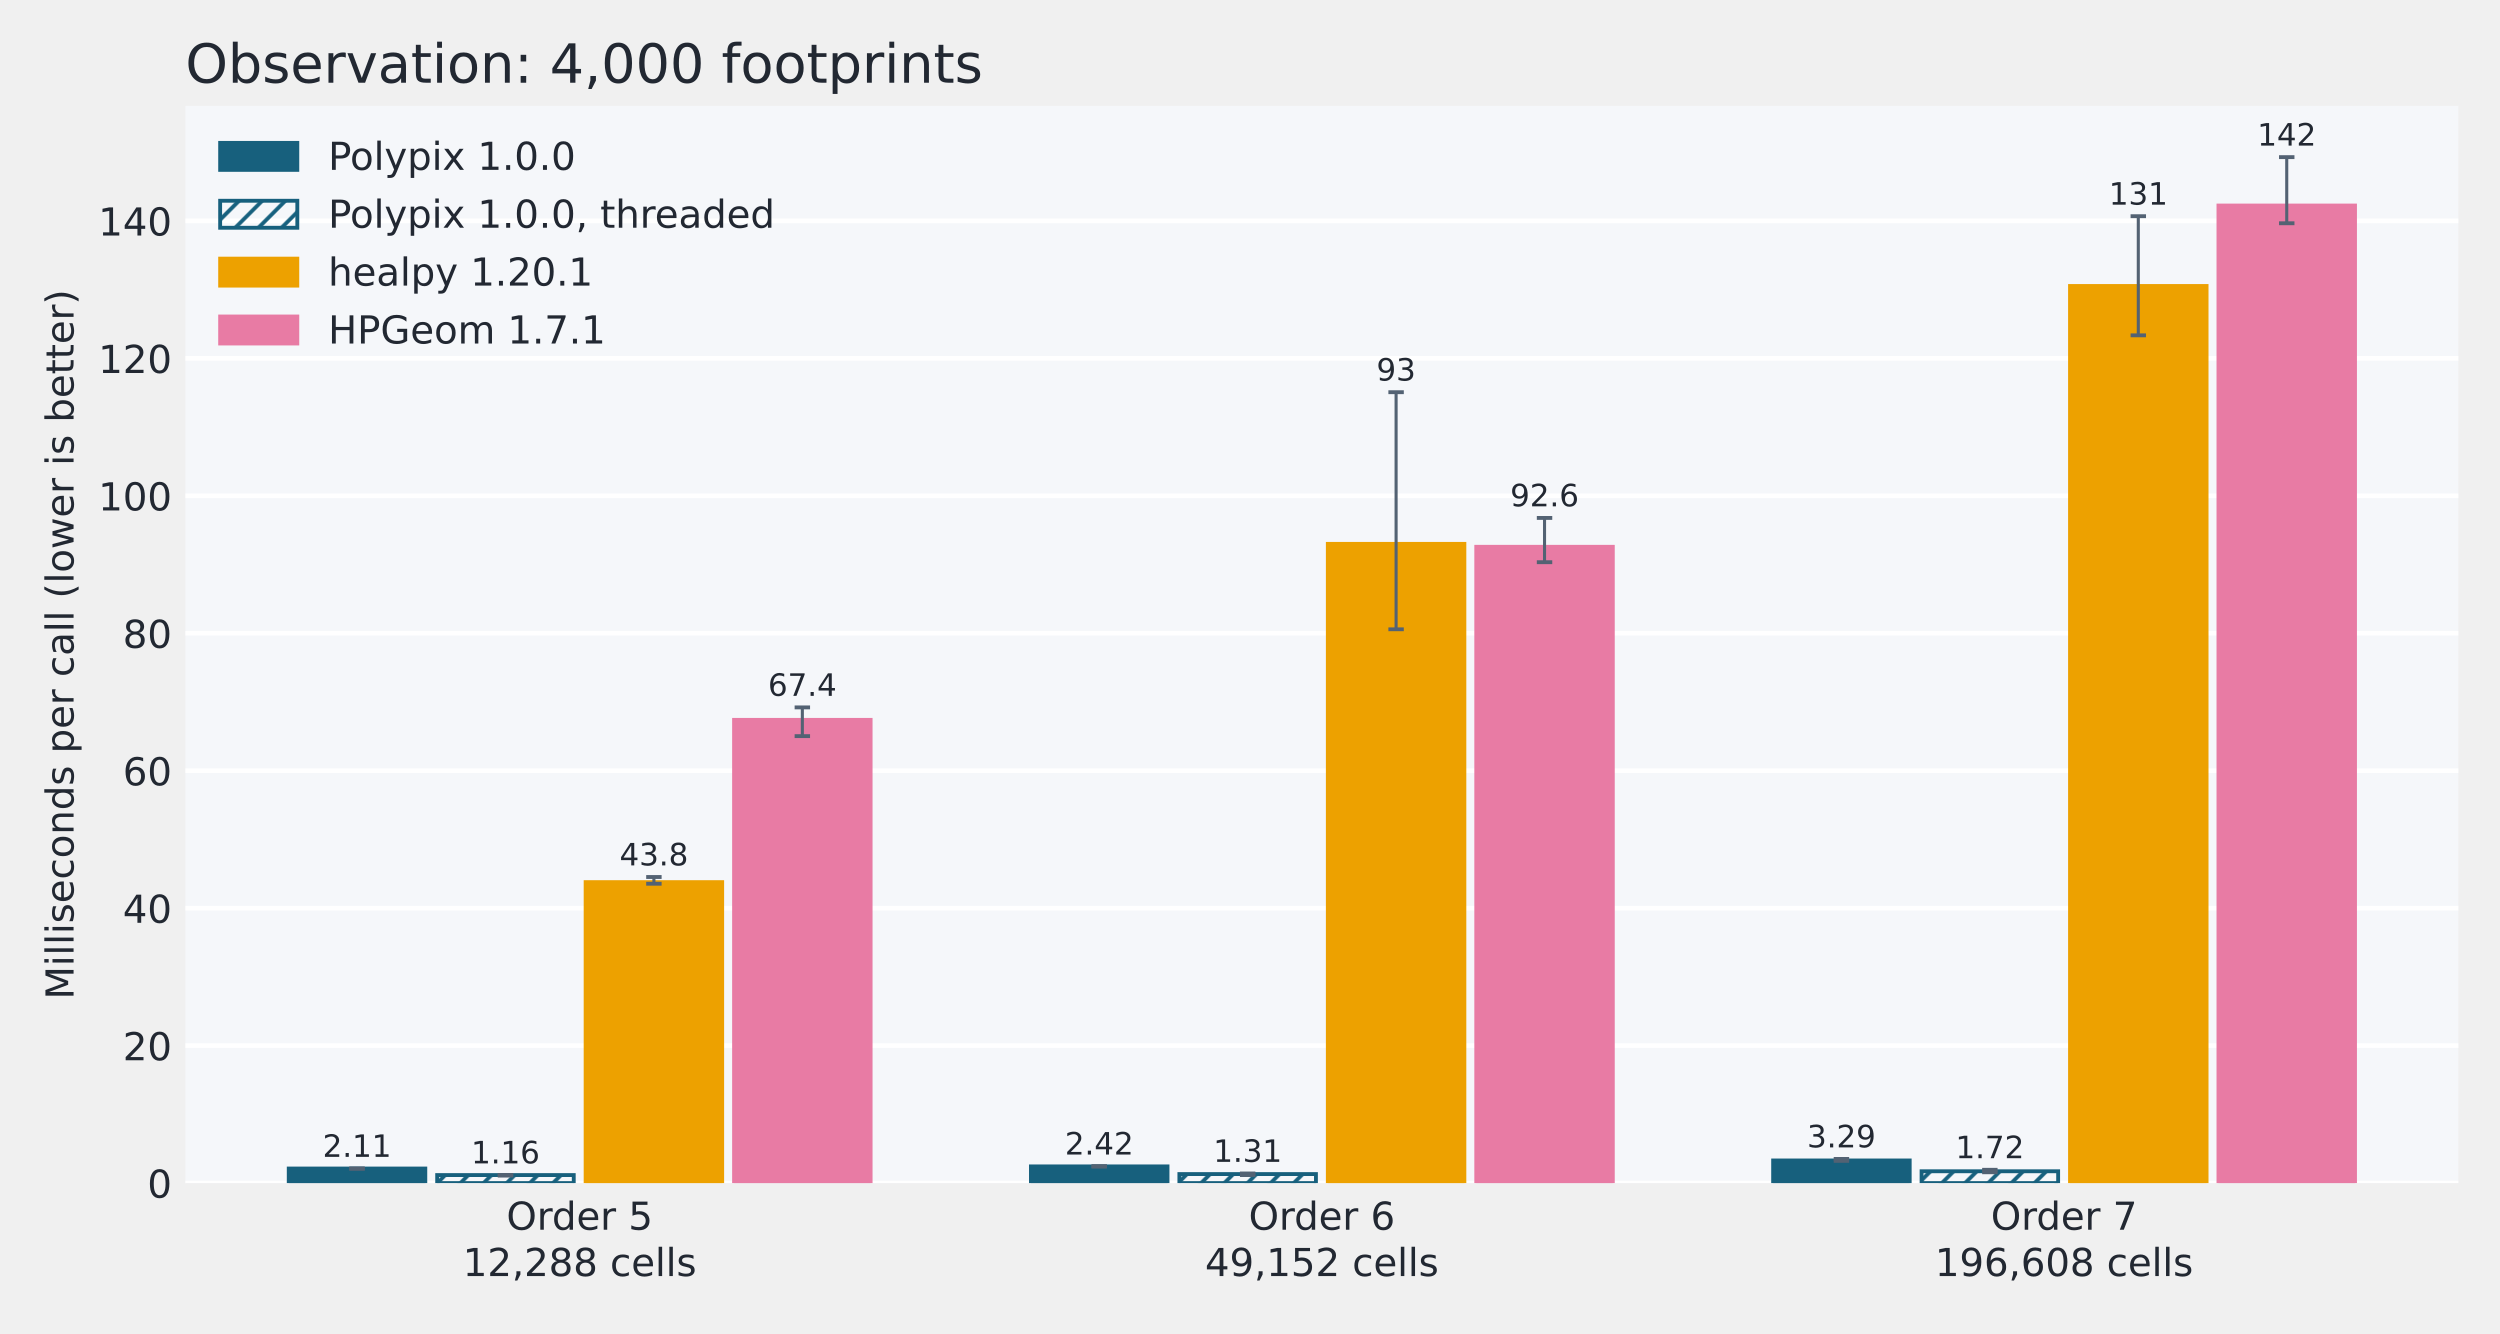
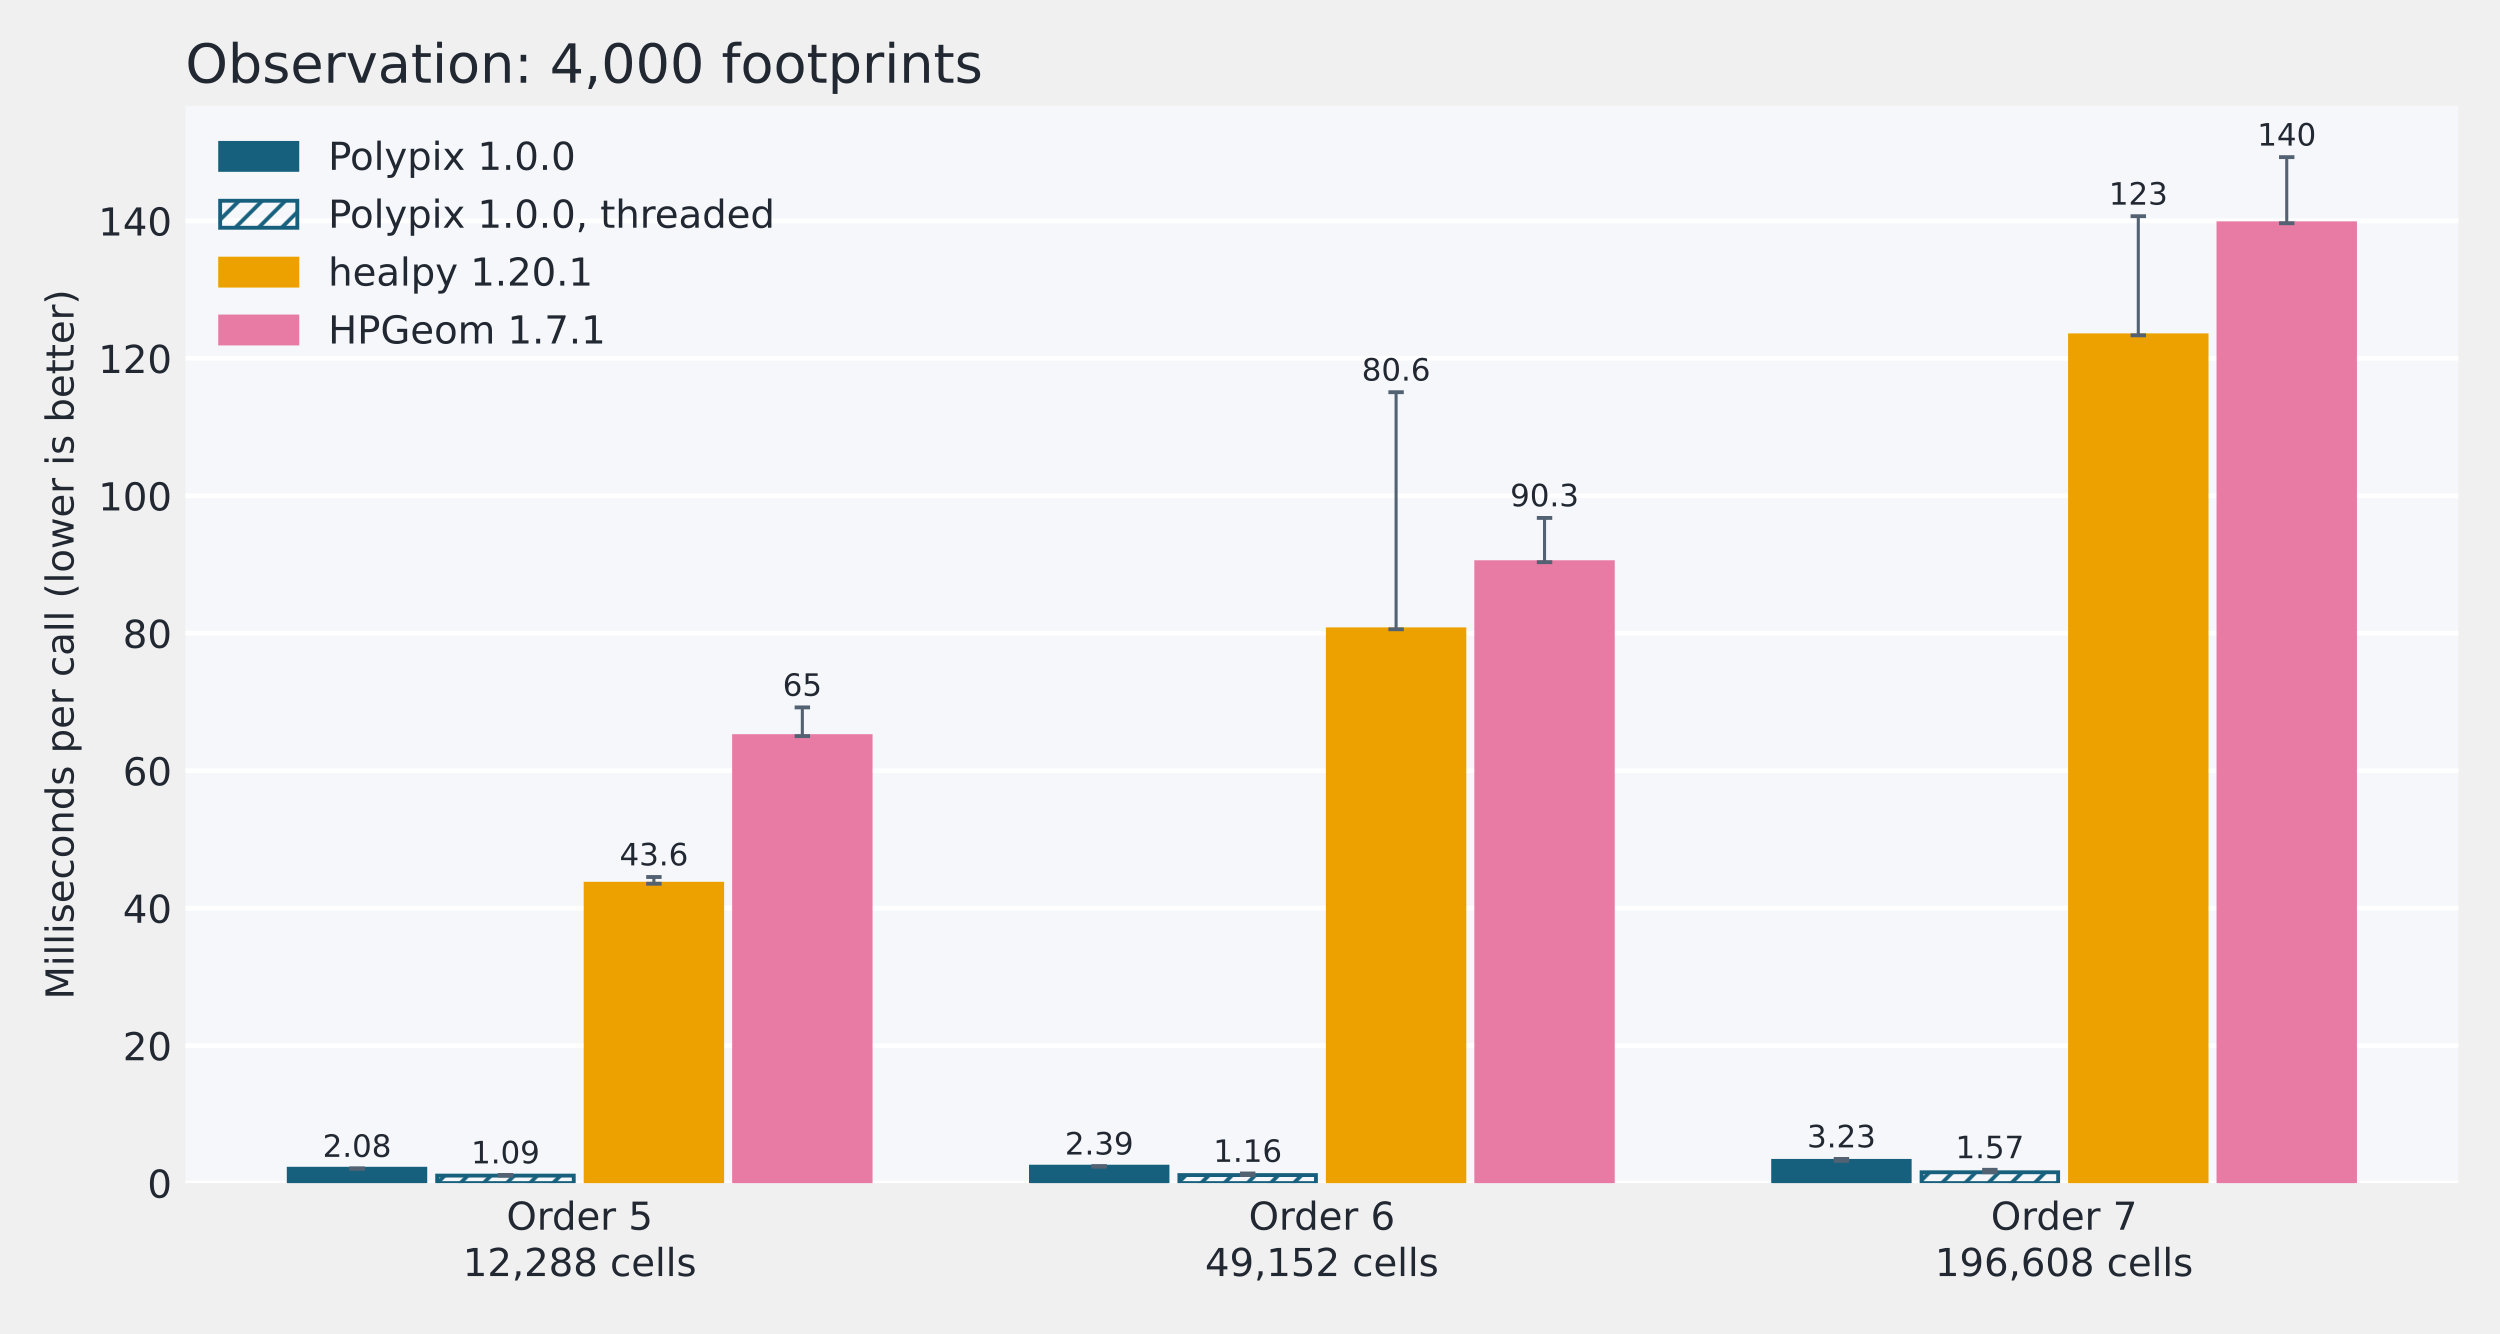
<svg xmlns="http://www.w3.org/2000/svg" xmlns:xlink="http://www.w3.org/1999/xlink" width="648pt" height="345.6pt" viewBox="0 0 648 345.6" version="1.1">
  <defs>
    <style type="text/css">*{stroke-linejoin: round; stroke-linecap: butt}</style>
  </defs>
  <g id="figure_1">
    <g id="patch_1">
      <path d="M 0 345.6  L 648 345.6  L 648 0  L 0 0  L 0 345.6  z " style="fill: none" />
    </g>
    <g id="axes_1">
      <g id="patch_2">
        <path d="M 48.062 306.651  L 637.2 306.651  L 637.2 27.437  L 48.062 27.437  z " style="fill: #f5f7fa" />
      </g>
      <g id="matplotlib.axis_1">
        <g id="xtick_1">
          <g id="line2d_1" />
          <g id="text_1">
            <text style="font-size: 10px; font-family: 'DejaVu Sans', 'Bitstream Vera Sans', 'Computer Modern Sans Serif', 'Lucida Grande', 'Verdana', 'Geneva', 'Lucid', 'Arial', 'Helvetica', 'Avant Garde', sans-serif; fill: #222832" transform="translate(131.2729 318.7508)">Order 5</text>
            <text style="font-size: 10px; font-family: 'DejaVu Sans', 'Bitstream Vera Sans', 'Computer Modern Sans Serif', 'Lucida Grande', 'Verdana', 'Geneva', 'Lucid', 'Arial', 'Helvetica', 'Avant Garde', sans-serif; fill: #222832" transform="translate(119.9604 330.7536)">12,288 cells</text>
          </g>
        </g>
        <g id="xtick_2">
          <g id="line2d_2" />
          <g id="text_2">
            <text style="font-size: 10px; font-family: 'DejaVu Sans', 'Bitstream Vera Sans', 'Computer Modern Sans Serif', 'Lucida Grande', 'Verdana', 'Geneva', 'Lucid', 'Arial', 'Helvetica', 'Avant Garde', sans-serif; fill: #222832" transform="translate(323.6507 318.7508)">Order 6</text>
            <text style="font-size: 10px; font-family: 'DejaVu Sans', 'Bitstream Vera Sans', 'Computer Modern Sans Serif', 'Lucida Grande', 'Verdana', 'Geneva', 'Lucid', 'Arial', 'Helvetica', 'Avant Garde', sans-serif; fill: #222832" transform="translate(312.3382 330.7536)">49,152 cells</text>
          </g>
        </g>
        <g id="xtick_3">
          <g id="line2d_3" />
          <g id="text_3">
            <text style="font-size: 10px; font-family: 'DejaVu Sans', 'Bitstream Vera Sans', 'Computer Modern Sans Serif', 'Lucida Grande', 'Verdana', 'Geneva', 'Lucid', 'Arial', 'Helvetica', 'Avant Garde', sans-serif; fill: #222832" transform="translate(516.0285 318.7508)">Order 7</text>
            <text style="font-size: 10px; font-family: 'DejaVu Sans', 'Bitstream Vera Sans', 'Computer Modern Sans Serif', 'Lucida Grande', 'Verdana', 'Geneva', 'Lucid', 'Arial', 'Helvetica', 'Avant Garde', sans-serif; fill: #222832" transform="translate(501.5347 330.7536)">196,608 cells</text>
          </g>
        </g>
      </g>
      <g id="matplotlib.axis_2">
        <g id="ytick_1">
          <g id="line2d_4">
            <path d="M 48.062 306.651  L 637.2 306.651  " clip-path="url(#pad7b4c3ce9)" style="fill: none; stroke: #ffffff; stroke-width: 1.2; stroke-linecap: square" />
          </g>
          <g id="line2d_5" />
          <g id="text_4">
            <text style="font-size: 10px; font-family: 'DejaVu Sans', 'Bitstream Vera Sans', 'Computer Modern Sans Serif', 'Lucida Grande', 'Verdana', 'Geneva', 'Lucid', 'Arial', 'Helvetica', 'Avant Garde', sans-serif; text-anchor: end; fill: #222832" x="44.562" y="310.45" transform="rotate(-0 44.56234 310.4502)">0</text>
          </g>
        </g>
        <g id="ytick_2">
          <g id="line2d_6">
            <path d="M 48.062 271.023  L 637.2 271.023  " clip-path="url(#pad7b4c3ce9)" style="fill: none; stroke: #ffffff; stroke-width: 1.2; stroke-linecap: square" />
          </g>
          <g id="line2d_7" />
          <g id="text_5">
            <text style="font-size: 10px; font-family: 'DejaVu Sans', 'Bitstream Vera Sans', 'Computer Modern Sans Serif', 'Lucida Grande', 'Verdana', 'Geneva', 'Lucid', 'Arial', 'Helvetica', 'Avant Garde', sans-serif; text-anchor: end; fill: #222832" x="44.562" y="274.821" transform="rotate(-0 44.56234 274.8215)">20</text>
          </g>
        </g>
        <g id="ytick_3">
          <g id="line2d_8">
            <path d="M 48.062 235.394  L 637.2 235.394  " clip-path="url(#pad7b4c3ce9)" style="fill: none; stroke: #ffffff; stroke-width: 1.2; stroke-linecap: square" />
          </g>
          <g id="line2d_9" />
          <g id="text_6">
            <text style="font-size: 10px; font-family: 'DejaVu Sans', 'Bitstream Vera Sans', 'Computer Modern Sans Serif', 'Lucida Grande', 'Verdana', 'Geneva', 'Lucid', 'Arial', 'Helvetica', 'Avant Garde', sans-serif; text-anchor: end; fill: #222832" x="44.562" y="239.193" transform="rotate(-0 44.56234 239.1928)">40</text>
          </g>
        </g>
        <g id="ytick_4">
          <g id="line2d_10">
            <path d="M 48.062 199.765  L 637.2 199.765  " clip-path="url(#pad7b4c3ce9)" style="fill: none; stroke: #ffffff; stroke-width: 1.2; stroke-linecap: square" />
          </g>
          <g id="line2d_11" />
          <g id="text_7">
            <text style="font-size: 10px; font-family: 'DejaVu Sans', 'Bitstream Vera Sans', 'Computer Modern Sans Serif', 'Lucida Grande', 'Verdana', 'Geneva', 'Lucid', 'Arial', 'Helvetica', 'Avant Garde', sans-serif; text-anchor: end; fill: #222832" x="44.562" y="203.564" transform="rotate(-0 44.56234 203.564)">60</text>
          </g>
        </g>
        <g id="ytick_5">
          <g id="line2d_12">
            <path d="M 48.062 164.136  L 637.2 164.136  " clip-path="url(#pad7b4c3ce9)" style="fill: none; stroke: #ffffff; stroke-width: 1.2; stroke-linecap: square" />
          </g>
          <g id="line2d_13" />
          <g id="text_8">
            <text style="font-size: 10px; font-family: 'DejaVu Sans', 'Bitstream Vera Sans', 'Computer Modern Sans Serif', 'Lucida Grande', 'Verdana', 'Geneva', 'Lucid', 'Arial', 'Helvetica', 'Avant Garde', sans-serif; text-anchor: end; fill: #222832" x="44.562" y="167.935" transform="rotate(-0 44.56234 167.9353)">80</text>
          </g>
        </g>
        <g id="ytick_6">
          <g id="line2d_14">
            <path d="M 48.062 128.508  L 637.2 128.508  " clip-path="url(#pad7b4c3ce9)" style="fill: none; stroke: #ffffff; stroke-width: 1.2; stroke-linecap: square" />
          </g>
          <g id="line2d_15" />
          <g id="text_9">
            <text style="font-size: 10px; font-family: 'DejaVu Sans', 'Bitstream Vera Sans', 'Computer Modern Sans Serif', 'Lucida Grande', 'Verdana', 'Geneva', 'Lucid', 'Arial', 'Helvetica', 'Avant Garde', sans-serif; text-anchor: end; fill: #222832" x="44.562" y="132.307" transform="rotate(-0 44.56234 132.3065)">100</text>
          </g>
        </g>
        <g id="ytick_7">
          <g id="line2d_16">
            <path d="M 48.062 92.879  L 637.2 92.879  " clip-path="url(#pad7b4c3ce9)" style="fill: none; stroke: #ffffff; stroke-width: 1.2; stroke-linecap: square" />
          </g>
          <g id="line2d_17" />
          <g id="text_10">
            <text style="font-size: 10px; font-family: 'DejaVu Sans', 'Bitstream Vera Sans', 'Computer Modern Sans Serif', 'Lucida Grande', 'Verdana', 'Geneva', 'Lucid', 'Arial', 'Helvetica', 'Avant Garde', sans-serif; text-anchor: end; fill: #222832" x="44.562" y="96.678" transform="rotate(-0 44.56234 96.67781)">120</text>
          </g>
        </g>
        <g id="ytick_8">
          <g id="line2d_18">
            <path d="M 48.062 57.25  L 637.2 57.25  " clip-path="url(#pad7b4c3ce9)" style="fill: none; stroke: #ffffff; stroke-width: 1.2; stroke-linecap: square" />
          </g>
          <g id="line2d_19" />
          <g id="text_11">
            <text style="font-size: 10px; font-family: 'DejaVu Sans', 'Bitstream Vera Sans', 'Computer Modern Sans Serif', 'Lucida Grande', 'Verdana', 'Geneva', 'Lucid', 'Arial', 'Helvetica', 'Avant Garde', sans-serif; text-anchor: end; fill: #222832" x="44.562" y="61.049" transform="rotate(-0 44.56234 61.04907)">140</text>
          </g>
        </g>
        <g id="text_12">
          <text style="font-size: 10px; font-family: 'DejaVu Sans', 'Bitstream Vera Sans', 'Computer Modern Sans Serif', 'Lucida Grande', 'Verdana', 'Geneva', 'Lucid', 'Arial', 'Helvetica', 'Avant Garde', sans-serif; text-anchor: middle; fill: #222832" x="19.073" y="167.044" transform="rotate(-90 19.0725 167.0441)">Milliseconds per call (lower is better)</text>
        </g>
      </g>
      <g id="patch_3">
-         <path d="M 74.841 306.651  L 110.239 306.651  L 110.239 302.884  L 74.841 302.884  z " clip-path="url(#pad7b4c3ce9)" style="fill: #17607d; stroke: #17607d; stroke-linejoin: miter" />
+         <path d="M 74.841 306.651  L 110.239 306.651  L 110.239 302.939  L 74.841 302.939  z " clip-path="url(#pad7b4c3ce9)" style="fill: #17607d; stroke: #17607d; stroke-linejoin: miter" />
      </g>
      <g id="patch_4">
-         <path d="M 267.219 306.651  L 302.617 306.651  L 302.617 302.334  L 267.219 302.334  z " clip-path="url(#pad7b4c3ce9)" style="fill: #17607d; stroke: #17607d; stroke-linejoin: miter" />
+         <path d="M 267.219 306.651  L 302.617 306.651  L 302.617 302.392  L 267.219 302.392  z " clip-path="url(#pad7b4c3ce9)" style="fill: #17607d; stroke: #17607d; stroke-linejoin: miter" />
      </g>
      <g id="patch_5">
-         <path d="M 459.597 306.651  L 494.994 306.651  L 494.994 300.789  L 459.597 300.789  z " clip-path="url(#pad7b4c3ce9)" style="fill: #17607d; stroke: #17607d; stroke-linejoin: miter" />
+         <path d="M 459.597 306.651  L 494.994 306.651  L 494.994 300.9  L 459.597 300.9  z " clip-path="url(#pad7b4c3ce9)" style="fill: #17607d; stroke: #17607d; stroke-linejoin: miter" />
      </g>
      <g id="patch_6">
-         <path d="M 113.317 306.651  L 148.714 306.651  L 148.714 304.583  L 113.317 304.583  z " clip-path="url(#pad7b4c3ce9)" style="fill: url(#h98c6394e54); stroke: #17607d; stroke-linejoin: miter" />
+         <path d="M 113.317 306.651  L 148.714 306.651  L 148.714 304.713  L 113.317 304.713  z " clip-path="url(#pad7b4c3ce9)" style="fill: url(#h98c6394e54); stroke: #17607d; stroke-linejoin: miter" />
      </g>
      <g id="patch_7">
-         <path d="M 305.695 306.651  L 341.092 306.651  L 341.092 304.314  L 305.695 304.314  z " clip-path="url(#pad7b4c3ce9)" style="fill: url(#h98c6394e54); stroke: #17607d; stroke-linejoin: miter" />
+         <path d="M 305.695 306.651  L 341.092 306.651  L 341.092 304.578  L 305.695 304.578  z " clip-path="url(#pad7b4c3ce9)" style="fill: url(#h98c6394e54); stroke: #17607d; stroke-linejoin: miter" />
      </g>
      <g id="patch_8">
-         <path d="M 498.072 306.651  L 533.47 306.651  L 533.47 303.592  L 498.072 303.592  z " clip-path="url(#pad7b4c3ce9)" style="fill: url(#h98c6394e54); stroke: #17607d; stroke-linejoin: miter" />
+         <path d="M 498.072 306.651  L 533.47 306.651  L 533.47 303.853  L 498.072 303.853  z " clip-path="url(#pad7b4c3ce9)" style="fill: url(#h98c6394e54); stroke: #17607d; stroke-linejoin: miter" />
      </g>
      <g id="patch_9">
-         <path d="M 151.792 306.651  L 187.19 306.651  L 187.19 228.652  L 151.792 228.652  z " clip-path="url(#pad7b4c3ce9)" style="fill: #eda100; stroke: #eda100; stroke-linejoin: miter" />
+         <path d="M 151.792 306.651  L 187.19 306.651  L 187.19 229.069  L 151.792 229.069  z " clip-path="url(#pad7b4c3ce9)" style="fill: #eda100; stroke: #eda100; stroke-linejoin: miter" />
      </g>
      <g id="patch_10">
-         <path d="M 344.17 306.651  L 379.568 306.651  L 379.568 140.97  L 344.17 140.97  z " clip-path="url(#pad7b4c3ce9)" style="fill: #eda100; stroke: #eda100; stroke-linejoin: miter" />
+         <path d="M 344.17 306.651  L 379.568 306.651  L 379.568 163.115  L 344.17 163.115  z " clip-path="url(#pad7b4c3ce9)" style="fill: #eda100; stroke: #eda100; stroke-linejoin: miter" />
      </g>
      <g id="patch_11">
-         <path d="M 536.548 306.651  L 571.945 306.651  L 571.945 74.124  L 536.548 74.124  z " clip-path="url(#pad7b4c3ce9)" style="fill: #eda100; stroke: #eda100; stroke-linejoin: miter" />
+         <path d="M 536.548 306.651  L 571.945 306.651  L 571.945 86.924  L 536.548 86.924  z " clip-path="url(#pad7b4c3ce9)" style="fill: #eda100; stroke: #eda100; stroke-linejoin: miter" />
      </g>
      <g id="patch_12">
-         <path d="M 190.268 306.651  L 225.665 306.651  L 225.665 186.591  L 190.268 186.591  z " clip-path="url(#pad7b4c3ce9)" style="fill: #e87ba4; stroke: #e87ba4; stroke-linejoin: miter" />
+         <path d="M 190.268 306.651  L 225.665 306.651  L 225.665 190.8  L 190.268 190.8  z " clip-path="url(#pad7b4c3ce9)" style="fill: #e87ba4; stroke: #e87ba4; stroke-linejoin: miter" />
      </g>
      <g id="patch_13">
-         <path d="M 382.646 306.651  L 418.043 306.651  L 418.043 141.73  L 382.646 141.73  z " clip-path="url(#pad7b4c3ce9)" style="fill: #e87ba4; stroke: #e87ba4; stroke-linejoin: miter" />
+         <path d="M 382.646 306.651  L 418.043 306.651  L 418.043 145.716  L 382.646 145.716  z " clip-path="url(#pad7b4c3ce9)" style="fill: #e87ba4; stroke: #e87ba4; stroke-linejoin: miter" />
      </g>
      <g id="patch_14">
-         <path d="M 575.024 306.651  L 610.421 306.651  L 610.421 53.278  L 575.024 53.278  z " clip-path="url(#pad7b4c3ce9)" style="fill: #e87ba4; stroke: #e87ba4; stroke-linejoin: miter" />
+         <path d="M 575.024 306.651  L 610.421 306.651  L 610.421 57.871  L 575.024 57.871  z " clip-path="url(#pad7b4c3ce9)" style="fill: #e87ba4; stroke: #e87ba4; stroke-linejoin: miter" />
      </g>
      <g id="LineCollection_1">
        <path d="M 92.54 302.939  L 92.54 302.863  " clip-path="url(#pad7b4c3ce9)" style="fill: none; stroke: #536273; stroke-width: 0.8" />
        <path d="M 284.918 302.392  L 284.918 302.259  " clip-path="url(#pad7b4c3ce9)" style="fill: none; stroke: #536273; stroke-width: 0.8" />
        <path d="M 477.296 300.9  L 477.296 300.398  " clip-path="url(#pad7b4c3ce9)" style="fill: none; stroke: #536273; stroke-width: 0.8" />
      </g>
      <g id="line2d_20">
        <defs>
          <path id="mb714dc28e4" d="M 2 0  L -2 -0  " style="stroke: #536273" />
        </defs>
        <g clip-path="url(#pad7b4c3ce9)">
          <use xlink:href="#mb714dc28e4" x="92.54" y="302.939" style="fill: #1f77b4; stroke: #536273" />
          <use xlink:href="#mb714dc28e4" x="284.918" y="302.392" style="fill: #1f77b4; stroke: #536273" />
          <use xlink:href="#mb714dc28e4" x="477.296" y="300.9" style="fill: #1f77b4; stroke: #536273" />
        </g>
      </g>
      <g id="line2d_21">
        <g clip-path="url(#pad7b4c3ce9)">
          <use xlink:href="#mb714dc28e4" x="92.54" y="302.863" style="fill: #1f77b4; stroke: #536273" />
          <use xlink:href="#mb714dc28e4" x="284.918" y="302.259" style="fill: #1f77b4; stroke: #536273" />
          <use xlink:href="#mb714dc28e4" x="477.296" y="300.398" style="fill: #1f77b4; stroke: #536273" />
        </g>
      </g>
      <g id="LineCollection_2">
        <path d="M 131.016 304.713  L 131.016 304.548  " clip-path="url(#pad7b4c3ce9)" style="fill: none; stroke: #536273; stroke-width: 0.8" />
        <path d="M 323.393 304.578  L 323.393 304.166  " clip-path="url(#pad7b4c3ce9)" style="fill: none; stroke: #536273; stroke-width: 0.8" />
        <path d="M 515.771 303.853  L 515.771 303.203  " clip-path="url(#pad7b4c3ce9)" style="fill: none; stroke: #536273; stroke-width: 0.8" />
      </g>
      <g id="line2d_22">
        <g clip-path="url(#pad7b4c3ce9)">
          <use xlink:href="#mb714dc28e4" x="131.016" y="304.713" style="fill: #1f77b4; stroke: #536273" />
          <use xlink:href="#mb714dc28e4" x="323.393" y="304.578" style="fill: #1f77b4; stroke: #536273" />
          <use xlink:href="#mb714dc28e4" x="515.771" y="303.853" style="fill: #1f77b4; stroke: #536273" />
        </g>
      </g>
      <g id="line2d_23">
        <g clip-path="url(#pad7b4c3ce9)">
          <use xlink:href="#mb714dc28e4" x="131.016" y="304.548" style="fill: #1f77b4; stroke: #536273" />
          <use xlink:href="#mb714dc28e4" x="323.393" y="304.166" style="fill: #1f77b4; stroke: #536273" />
          <use xlink:href="#mb714dc28e4" x="515.771" y="303.203" style="fill: #1f77b4; stroke: #536273" />
        </g>
      </g>
      <g id="LineCollection_3">
        <path d="M 169.491 229.069  L 169.491 227.317  " clip-path="url(#pad7b4c3ce9)" style="fill: none; stroke: #536273; stroke-width: 0.8" />
        <path d="M 361.869 163.115  L 361.869 101.655  " clip-path="url(#pad7b4c3ce9)" style="fill: none; stroke: #536273; stroke-width: 0.8" />
        <path d="M 554.247 86.924  L 554.247 56.042  " clip-path="url(#pad7b4c3ce9)" style="fill: none; stroke: #536273; stroke-width: 0.8" />
      </g>
      <g id="line2d_24">
        <g clip-path="url(#pad7b4c3ce9)">
          <use xlink:href="#mb714dc28e4" x="169.491" y="229.069" style="fill: #1f77b4; stroke: #536273" />
          <use xlink:href="#mb714dc28e4" x="361.869" y="163.115" style="fill: #1f77b4; stroke: #536273" />
          <use xlink:href="#mb714dc28e4" x="554.247" y="86.924" style="fill: #1f77b4; stroke: #536273" />
        </g>
      </g>
      <g id="line2d_25">
        <g clip-path="url(#pad7b4c3ce9)">
          <use xlink:href="#mb714dc28e4" x="169.491" y="227.317" style="fill: #1f77b4; stroke: #536273" />
          <use xlink:href="#mb714dc28e4" x="361.869" y="101.655" style="fill: #1f77b4; stroke: #536273" />
          <use xlink:href="#mb714dc28e4" x="554.247" y="56.042" style="fill: #1f77b4; stroke: #536273" />
        </g>
      </g>
      <g id="LineCollection_4">
        <path d="M 207.967 190.8  L 207.967 183.364  " clip-path="url(#pad7b4c3ce9)" style="fill: none; stroke: #536273; stroke-width: 0.8" />
        <path d="M 400.344 145.716  L 400.344 134.244  " clip-path="url(#pad7b4c3ce9)" style="fill: none; stroke: #536273; stroke-width: 0.8" />
        <path d="M 592.722 57.871  L 592.722 40.733  " clip-path="url(#pad7b4c3ce9)" style="fill: none; stroke: #536273; stroke-width: 0.8" />
      </g>
      <g id="line2d_26">
        <g clip-path="url(#pad7b4c3ce9)">
          <use xlink:href="#mb714dc28e4" x="207.967" y="190.8" style="fill: #1f77b4; stroke: #536273" />
          <use xlink:href="#mb714dc28e4" x="400.344" y="145.716" style="fill: #1f77b4; stroke: #536273" />
          <use xlink:href="#mb714dc28e4" x="592.722" y="57.871" style="fill: #1f77b4; stroke: #536273" />
        </g>
      </g>
      <g id="line2d_27">
        <g clip-path="url(#pad7b4c3ce9)">
          <use xlink:href="#mb714dc28e4" x="207.967" y="183.364" style="fill: #1f77b4; stroke: #536273" />
          <use xlink:href="#mb714dc28e4" x="400.344" y="134.244" style="fill: #1f77b4; stroke: #536273" />
          <use xlink:href="#mb714dc28e4" x="592.722" y="40.733" style="fill: #1f77b4; stroke: #536273" />
        </g>
      </g>
      <g id="text_13">
-         <text style="font-size: 8px; font-family: 'DejaVu Sans', 'Bitstream Vera Sans', 'Computer Modern Sans Serif', 'Lucida Grande', 'Verdana', 'Geneva', 'Lucid', 'Arial', 'Helvetica', 'Avant Garde', sans-serif; text-anchor: middle; fill: #222832" x="92.54" y="299.863" transform="rotate(-0 92.54008 299.8631)">2.11</text>
+         <text style="font-size: 8px; font-family: 'DejaVu Sans', 'Bitstream Vera Sans', 'Computer Modern Sans Serif', 'Lucida Grande', 'Verdana', 'Geneva', 'Lucid', 'Arial', 'Helvetica', 'Avant Garde', sans-serif; text-anchor: middle; fill: #222832" x="92.54" y="299.863" transform="rotate(-0 92.54008 299.8631)">2.08</text>
      </g>
      <g id="text_14">
-         <text style="font-size: 8px; font-family: 'DejaVu Sans', 'Bitstream Vera Sans', 'Computer Modern Sans Serif', 'Lucida Grande', 'Verdana', 'Geneva', 'Lucid', 'Arial', 'Helvetica', 'Avant Garde', sans-serif; text-anchor: middle; fill: #222832" x="284.918" y="299.259" transform="rotate(-0 284.9178 299.2593)">2.42</text>
+         <text style="font-size: 8px; font-family: 'DejaVu Sans', 'Bitstream Vera Sans', 'Computer Modern Sans Serif', 'Lucida Grande', 'Verdana', 'Geneva', 'Lucid', 'Arial', 'Helvetica', 'Avant Garde', sans-serif; text-anchor: middle; fill: #222832" x="284.918" y="299.259" transform="rotate(-0 284.9178 299.2593)">2.39</text>
      </g>
      <g id="text_15">
-         <text style="font-size: 8px; font-family: 'DejaVu Sans', 'Bitstream Vera Sans', 'Computer Modern Sans Serif', 'Lucida Grande', 'Verdana', 'Geneva', 'Lucid', 'Arial', 'Helvetica', 'Avant Garde', sans-serif; text-anchor: middle; fill: #222832" x="477.296" y="297.398" transform="rotate(-0 477.2956 297.3982)">3.29</text>
+         <text style="font-size: 8px; font-family: 'DejaVu Sans', 'Bitstream Vera Sans', 'Computer Modern Sans Serif', 'Lucida Grande', 'Verdana', 'Geneva', 'Lucid', 'Arial', 'Helvetica', 'Avant Garde', sans-serif; text-anchor: middle; fill: #222832" x="477.296" y="297.398" transform="rotate(-0 477.2956 297.3982)">3.23</text>
      </g>
      <g id="text_16">
-         <text style="font-size: 8px; font-family: 'DejaVu Sans', 'Bitstream Vera Sans', 'Computer Modern Sans Serif', 'Lucida Grande', 'Verdana', 'Geneva', 'Lucid', 'Arial', 'Helvetica', 'Avant Garde', sans-serif; text-anchor: middle; fill: #222832" x="131.016" y="301.548" transform="rotate(-0 131.0156 301.5484)">1.16</text>
+         <text style="font-size: 8px; font-family: 'DejaVu Sans', 'Bitstream Vera Sans', 'Computer Modern Sans Serif', 'Lucida Grande', 'Verdana', 'Geneva', 'Lucid', 'Arial', 'Helvetica', 'Avant Garde', sans-serif; text-anchor: middle; fill: #222832" x="131.016" y="301.548" transform="rotate(-0 131.0156 301.5484)">1.09</text>
      </g>
      <g id="text_17">
-         <text style="font-size: 8px; font-family: 'DejaVu Sans', 'Bitstream Vera Sans', 'Computer Modern Sans Serif', 'Lucida Grande', 'Verdana', 'Geneva', 'Lucid', 'Arial', 'Helvetica', 'Avant Garde', sans-serif; text-anchor: middle; fill: #222832" x="323.393" y="301.166" transform="rotate(-0 323.3934 301.1663)">1.31</text>
+         <text style="font-size: 8px; font-family: 'DejaVu Sans', 'Bitstream Vera Sans', 'Computer Modern Sans Serif', 'Lucida Grande', 'Verdana', 'Geneva', 'Lucid', 'Arial', 'Helvetica', 'Avant Garde', sans-serif; text-anchor: middle; fill: #222832" x="323.393" y="301.166" transform="rotate(-0 323.3934 301.1663)">1.16</text>
      </g>
      <g id="text_18">
-         <text style="font-size: 8px; font-family: 'DejaVu Sans', 'Bitstream Vera Sans', 'Computer Modern Sans Serif', 'Lucida Grande', 'Verdana', 'Geneva', 'Lucid', 'Arial', 'Helvetica', 'Avant Garde', sans-serif; text-anchor: middle; fill: #222832" x="515.771" y="300.203" transform="rotate(-0 515.7712 300.2032)">1.72</text>
+         <text style="font-size: 8px; font-family: 'DejaVu Sans', 'Bitstream Vera Sans', 'Computer Modern Sans Serif', 'Lucida Grande', 'Verdana', 'Geneva', 'Lucid', 'Arial', 'Helvetica', 'Avant Garde', sans-serif; text-anchor: middle; fill: #222832" x="515.771" y="300.203" transform="rotate(-0 515.7712 300.2032)">1.57</text>
      </g>
      <g id="text_19">
-         <text style="font-size: 8px; font-family: 'DejaVu Sans', 'Bitstream Vera Sans', 'Computer Modern Sans Serif', 'Lucida Grande', 'Verdana', 'Geneva', 'Lucid', 'Arial', 'Helvetica', 'Avant Garde', sans-serif; text-anchor: middle; fill: #222832" x="169.491" y="224.317" transform="rotate(-0 169.4912 224.3167)">43.8</text>
+         <text style="font-size: 8px; font-family: 'DejaVu Sans', 'Bitstream Vera Sans', 'Computer Modern Sans Serif', 'Lucida Grande', 'Verdana', 'Geneva', 'Lucid', 'Arial', 'Helvetica', 'Avant Garde', sans-serif; text-anchor: middle; fill: #222832" x="169.491" y="224.317" transform="rotate(-0 169.4912 224.3167)">43.6</text>
      </g>
      <g id="text_20">
-         <text style="font-size: 8px; font-family: 'DejaVu Sans', 'Bitstream Vera Sans', 'Computer Modern Sans Serif', 'Lucida Grande', 'Verdana', 'Geneva', 'Lucid', 'Arial', 'Helvetica', 'Avant Garde', sans-serif; text-anchor: middle; fill: #222832" x="361.869" y="98.655" transform="rotate(-0 361.8689 98.65457)">93</text>
+         <text style="font-size: 8px; font-family: 'DejaVu Sans', 'Bitstream Vera Sans', 'Computer Modern Sans Serif', 'Lucida Grande', 'Verdana', 'Geneva', 'Lucid', 'Arial', 'Helvetica', 'Avant Garde', sans-serif; text-anchor: middle; fill: #222832" x="361.869" y="98.655" transform="rotate(-0 361.8689 98.65457)">80.6</text>
      </g>
      <g id="text_21">
-         <text style="font-size: 8px; font-family: 'DejaVu Sans', 'Bitstream Vera Sans', 'Computer Modern Sans Serif', 'Lucida Grande', 'Verdana', 'Geneva', 'Lucid', 'Arial', 'Helvetica', 'Avant Garde', sans-serif; text-anchor: middle; fill: #222832" x="554.247" y="53.042" transform="rotate(-0 554.2467 53.04189)">131</text>
+         <text style="font-size: 8px; font-family: 'DejaVu Sans', 'Bitstream Vera Sans', 'Computer Modern Sans Serif', 'Lucida Grande', 'Verdana', 'Geneva', 'Lucid', 'Arial', 'Helvetica', 'Avant Garde', sans-serif; text-anchor: middle; fill: #222832" x="554.247" y="53.042" transform="rotate(-0 554.2467 53.04189)">123</text>
      </g>
      <g id="text_22">
-         <text style="font-size: 8px; font-family: 'DejaVu Sans', 'Bitstream Vera Sans', 'Computer Modern Sans Serif', 'Lucida Grande', 'Verdana', 'Geneva', 'Lucid', 'Arial', 'Helvetica', 'Avant Garde', sans-serif; text-anchor: middle; fill: #222832" x="207.967" y="180.364" transform="rotate(-0 207.9667 180.364)">67.4</text>
+         <text style="font-size: 8px; font-family: 'DejaVu Sans', 'Bitstream Vera Sans', 'Computer Modern Sans Serif', 'Lucida Grande', 'Verdana', 'Geneva', 'Lucid', 'Arial', 'Helvetica', 'Avant Garde', sans-serif; text-anchor: middle; fill: #222832" x="207.967" y="180.364" transform="rotate(-0 207.9667 180.364)">65</text>
      </g>
      <g id="text_23">
-         <text style="font-size: 8px; font-family: 'DejaVu Sans', 'Bitstream Vera Sans', 'Computer Modern Sans Serif', 'Lucida Grande', 'Verdana', 'Geneva', 'Lucid', 'Arial', 'Helvetica', 'Avant Garde', sans-serif; text-anchor: middle; fill: #222832" x="400.344" y="131.244" transform="rotate(-0 400.3445 131.2444)">92.6</text>
+         <text style="font-size: 8px; font-family: 'DejaVu Sans', 'Bitstream Vera Sans', 'Computer Modern Sans Serif', 'Lucida Grande', 'Verdana', 'Geneva', 'Lucid', 'Arial', 'Helvetica', 'Avant Garde', sans-serif; text-anchor: middle; fill: #222832" x="400.344" y="131.244" transform="rotate(-0 400.3445 131.2444)">90.3</text>
      </g>
      <g id="text_24">
-         <text style="font-size: 8px; font-family: 'DejaVu Sans', 'Bitstream Vera Sans', 'Computer Modern Sans Serif', 'Lucida Grande', 'Verdana', 'Geneva', 'Lucid', 'Arial', 'Helvetica', 'Avant Garde', sans-serif; text-anchor: middle; fill: #222832" x="592.722" y="37.733" transform="rotate(-0 592.7223 37.73266)">142</text>
+         <text style="font-size: 8px; font-family: 'DejaVu Sans', 'Bitstream Vera Sans', 'Computer Modern Sans Serif', 'Lucida Grande', 'Verdana', 'Geneva', 'Lucid', 'Arial', 'Helvetica', 'Avant Garde', sans-serif; text-anchor: middle; fill: #222832" x="592.722" y="37.733" transform="rotate(-0 592.7223 37.73266)">140</text>
      </g>
      <g id="text_25">
        <text style="font-size: 14px; font-family: 'DejaVu Sans', 'Bitstream Vera Sans', 'Computer Modern Sans Serif', 'Lucida Grande', 'Verdana', 'Geneva', 'Lucid', 'Arial', 'Helvetica', 'Avant Garde', sans-serif; text-anchor: start; fill: #222832" x="48.062" y="21.437" transform="rotate(-0 48.06234 21.43672)">Observation: 4,000 footprints</text>
      </g>
      <g id="legend_1">
        <g id="patch_15">
          <path d="M 57.062 44.035  L 77.062 44.035  L 77.062 37.035  L 57.062 37.035  z " style="fill: #17607d; stroke: #17607d; stroke-linejoin: miter" />
        </g>
        <g id="text_26">
          <text style="font-size: 10px; font-family: 'DejaVu Sans', 'Bitstream Vera Sans', 'Computer Modern Sans Serif', 'Lucida Grande', 'Verdana', 'Geneva', 'Lucid', 'Arial', 'Helvetica', 'Avant Garde', sans-serif; text-anchor: start; fill: #222832" x="85.062" y="44.035" transform="rotate(-0 85.06234 44.03516)">Polypix 1.0.0</text>
        </g>
        <g id="patch_16">
          <path d="M 57.062 59.036  L 77.062 59.036  L 77.062 52.036  L 57.062 52.036  z " style="fill: url(#h98c6394e54); stroke: #17607d; stroke-linejoin: miter" />
        </g>
        <g id="text_27">
          <text style="font-size: 10px; font-family: 'DejaVu Sans', 'Bitstream Vera Sans', 'Computer Modern Sans Serif', 'Lucida Grande', 'Verdana', 'Geneva', 'Lucid', 'Arial', 'Helvetica', 'Avant Garde', sans-serif; text-anchor: start; fill: #222832" x="85.062" y="59.036" transform="rotate(-0 85.06234 59.03594)">Polypix 1.0.0, threaded</text>
        </g>
        <g id="patch_17">
          <path d="M 57.062 74.037  L 77.062 74.037  L 77.062 67.037  L 57.062 67.037  z " style="fill: #eda100; stroke: #eda100; stroke-linejoin: miter" />
        </g>
        <g id="text_28">
          <text style="font-size: 10px; font-family: 'DejaVu Sans', 'Bitstream Vera Sans', 'Computer Modern Sans Serif', 'Lucida Grande', 'Verdana', 'Geneva', 'Lucid', 'Arial', 'Helvetica', 'Avant Garde', sans-serif; text-anchor: start; fill: #222832" x="85.062" y="74.037" transform="rotate(-0 85.06234 74.03672)">healpy 1.20.1</text>
        </g>
        <g id="patch_18">
          <path d="M 57.062 89.037  L 77.062 89.037  L 77.062 82.037  L 57.062 82.037  z " style="fill: #e87ba4; stroke: #e87ba4; stroke-linejoin: miter" />
        </g>
        <g id="text_29">
          <text style="font-size: 10px; font-family: 'DejaVu Sans', 'Bitstream Vera Sans', 'Computer Modern Sans Serif', 'Lucida Grande', 'Verdana', 'Geneva', 'Lucid', 'Arial', 'Helvetica', 'Avant Garde', sans-serif; text-anchor: start; fill: #222832" x="85.062" y="89.037" transform="rotate(-0 85.06234 89.0375)">HPGeom 1.7.1</text>
        </g>
      </g>
    </g>
  </g>
  <defs>
    <clipPath id="pad7b4c3ce9">
      <rect x="48.062" y="27.437" width="589.138" height="279.215" />
    </clipPath>
  </defs>
  <defs>
    <pattern id="h98c6394e54" patternUnits="userSpaceOnUse" x="0" y="0" width="72" height="72">
      <rect x="0" y="0" width="73" height="73" fill="none" />
      <path d="M -36 36  L 36 -36  M -33 39  L 39 -33  M -30 42  L 42 -30  M -27 45  L 45 -27  M -24 48  L 48 -24  M -21 51  L 51 -21  M -18 54  L 54 -18  M -15 57  L 57 -15  M -12 60  L 60 -12  M -9 63  L 63 -9  M -6 66  L 66 -6  M -3 69  L 69 -3  M 0 72  L 72 0  M 3 75  L 75 3  M 6 78  L 78 6  M 9 81  L 81 9  M 12 84  L 84 12  M 15 87  L 87 15  M 18 90  L 90 18  M 21 93  L 93 21  M 24 96  L 96 24  M 27 99  L 99 27  M 30 102  L 102 30  M 33 105  L 105 33  M 36 108  L 108 36  " style="fill: #17607d; stroke: #17607d; stroke-width: 1.0; stroke-linecap: butt; stroke-linejoin: miter" />
    </pattern>
  </defs>
</svg>
